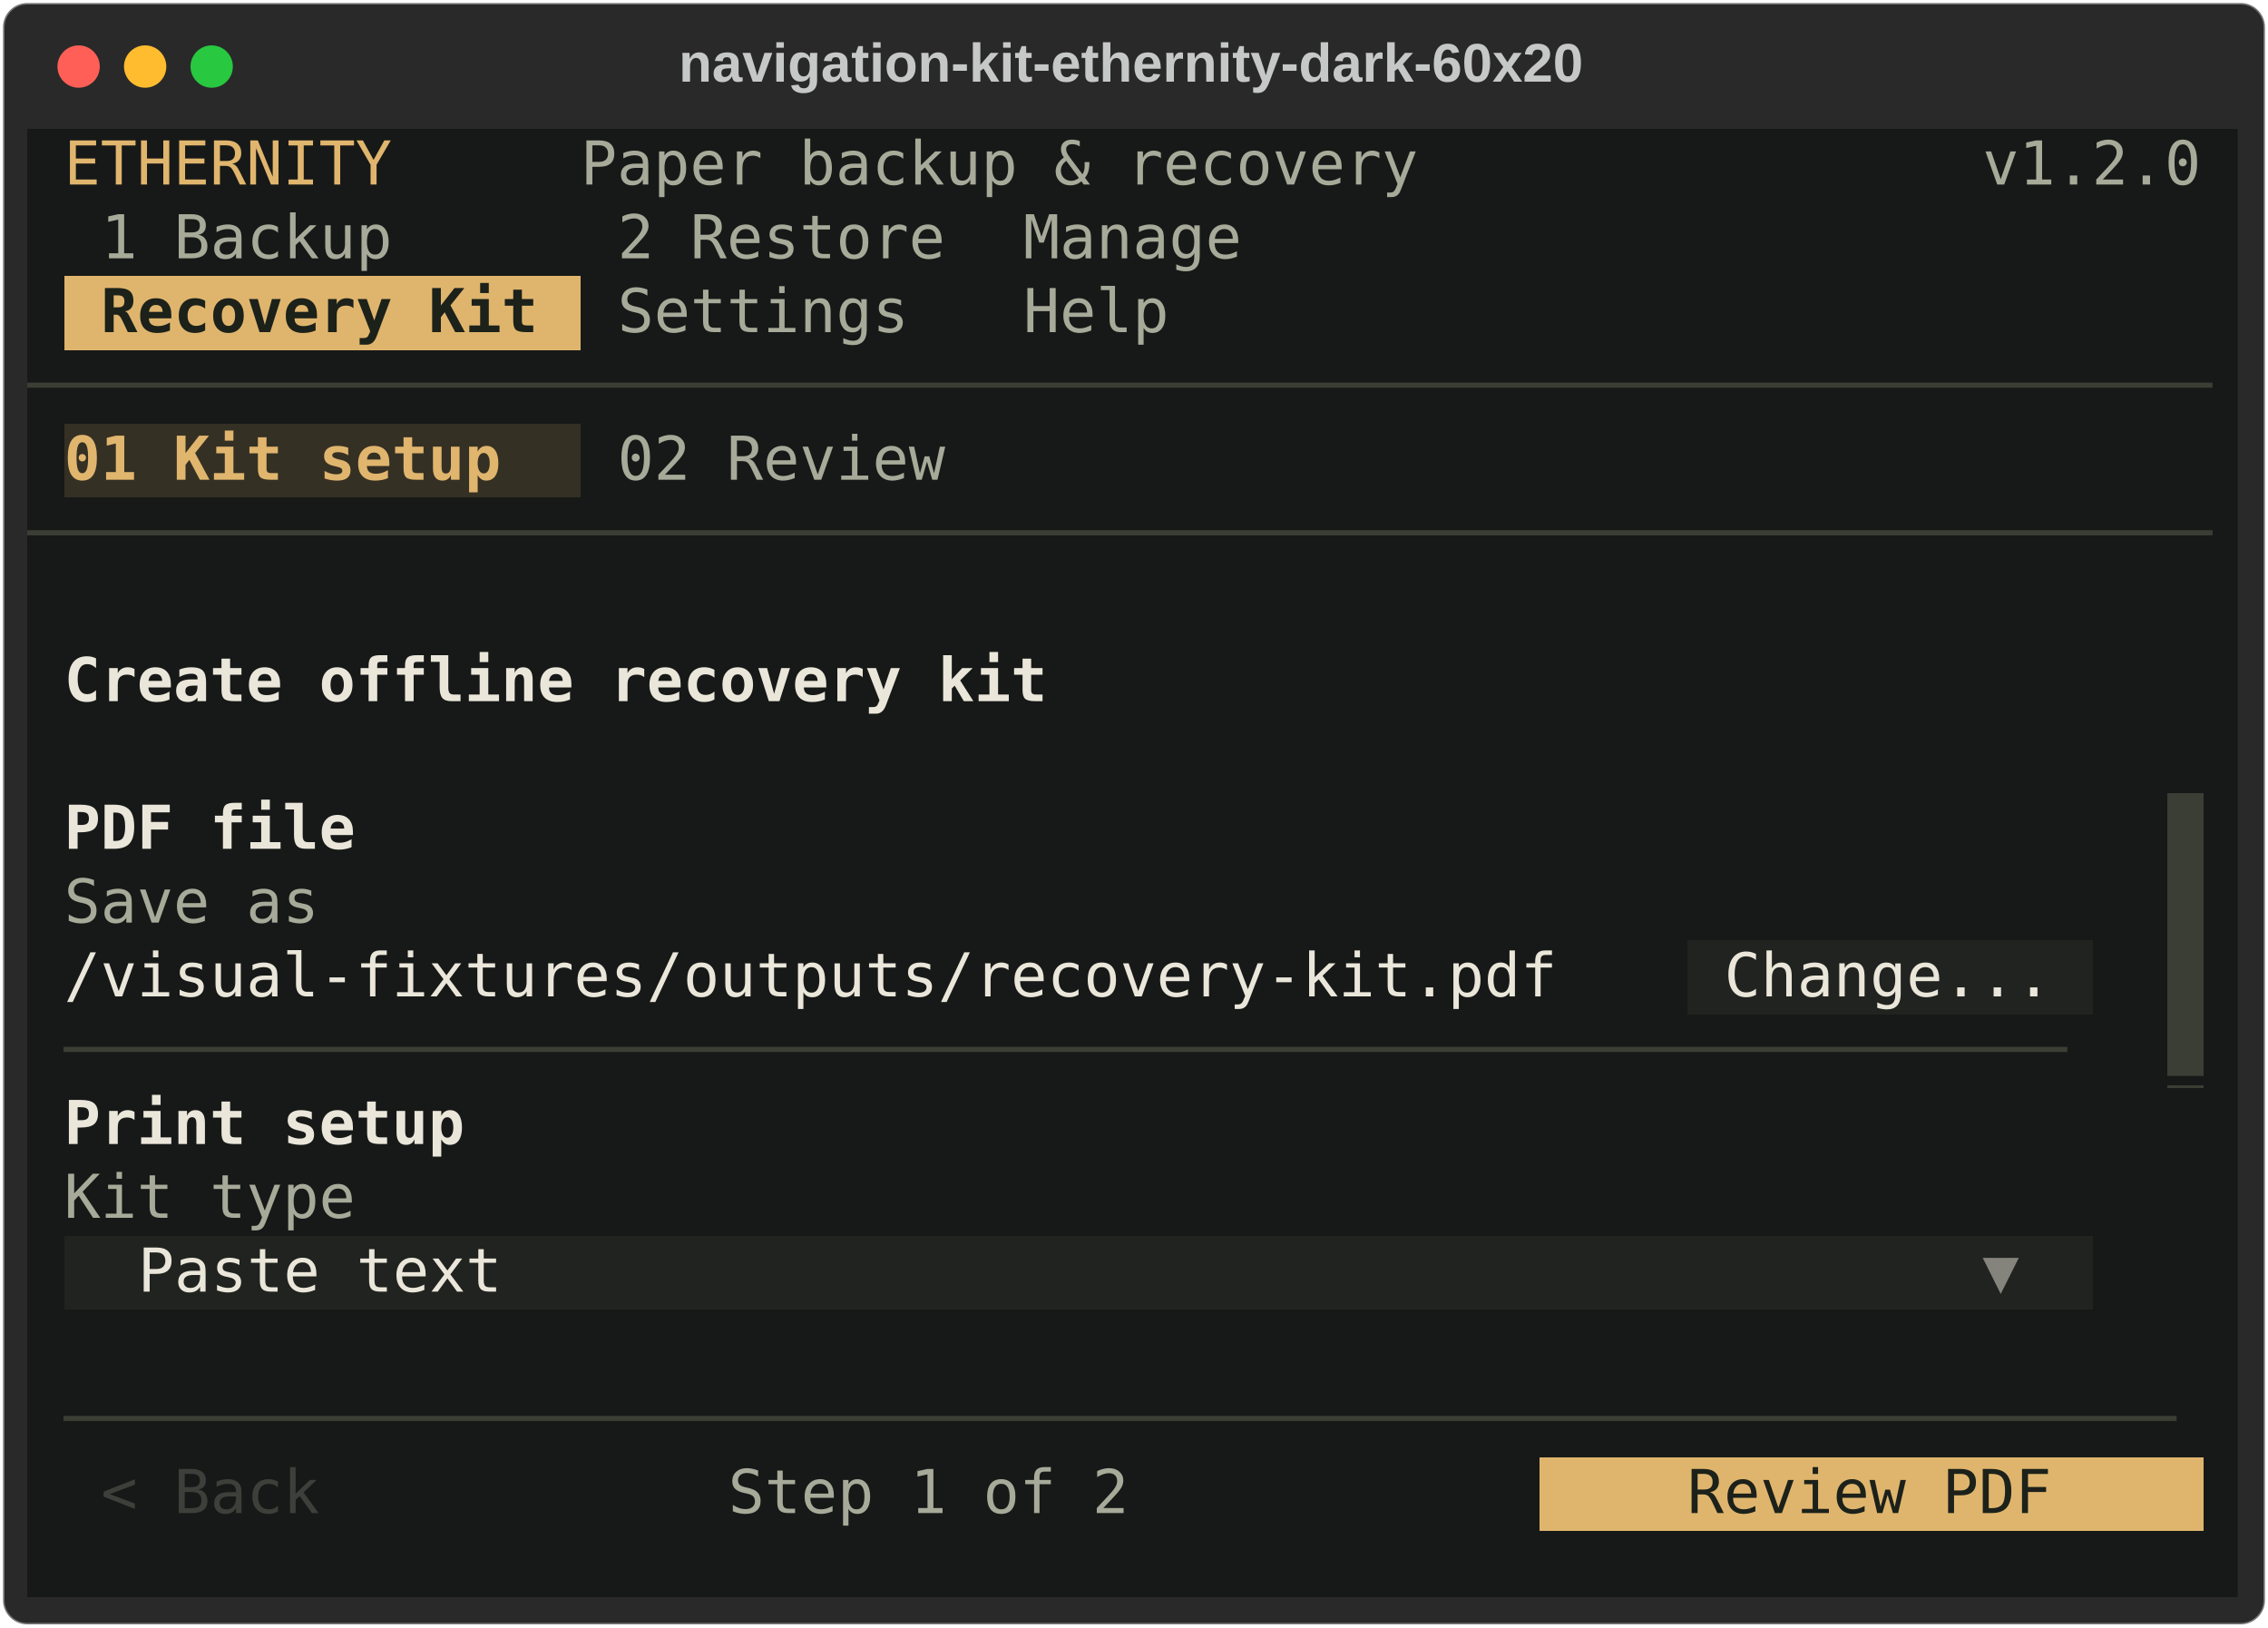
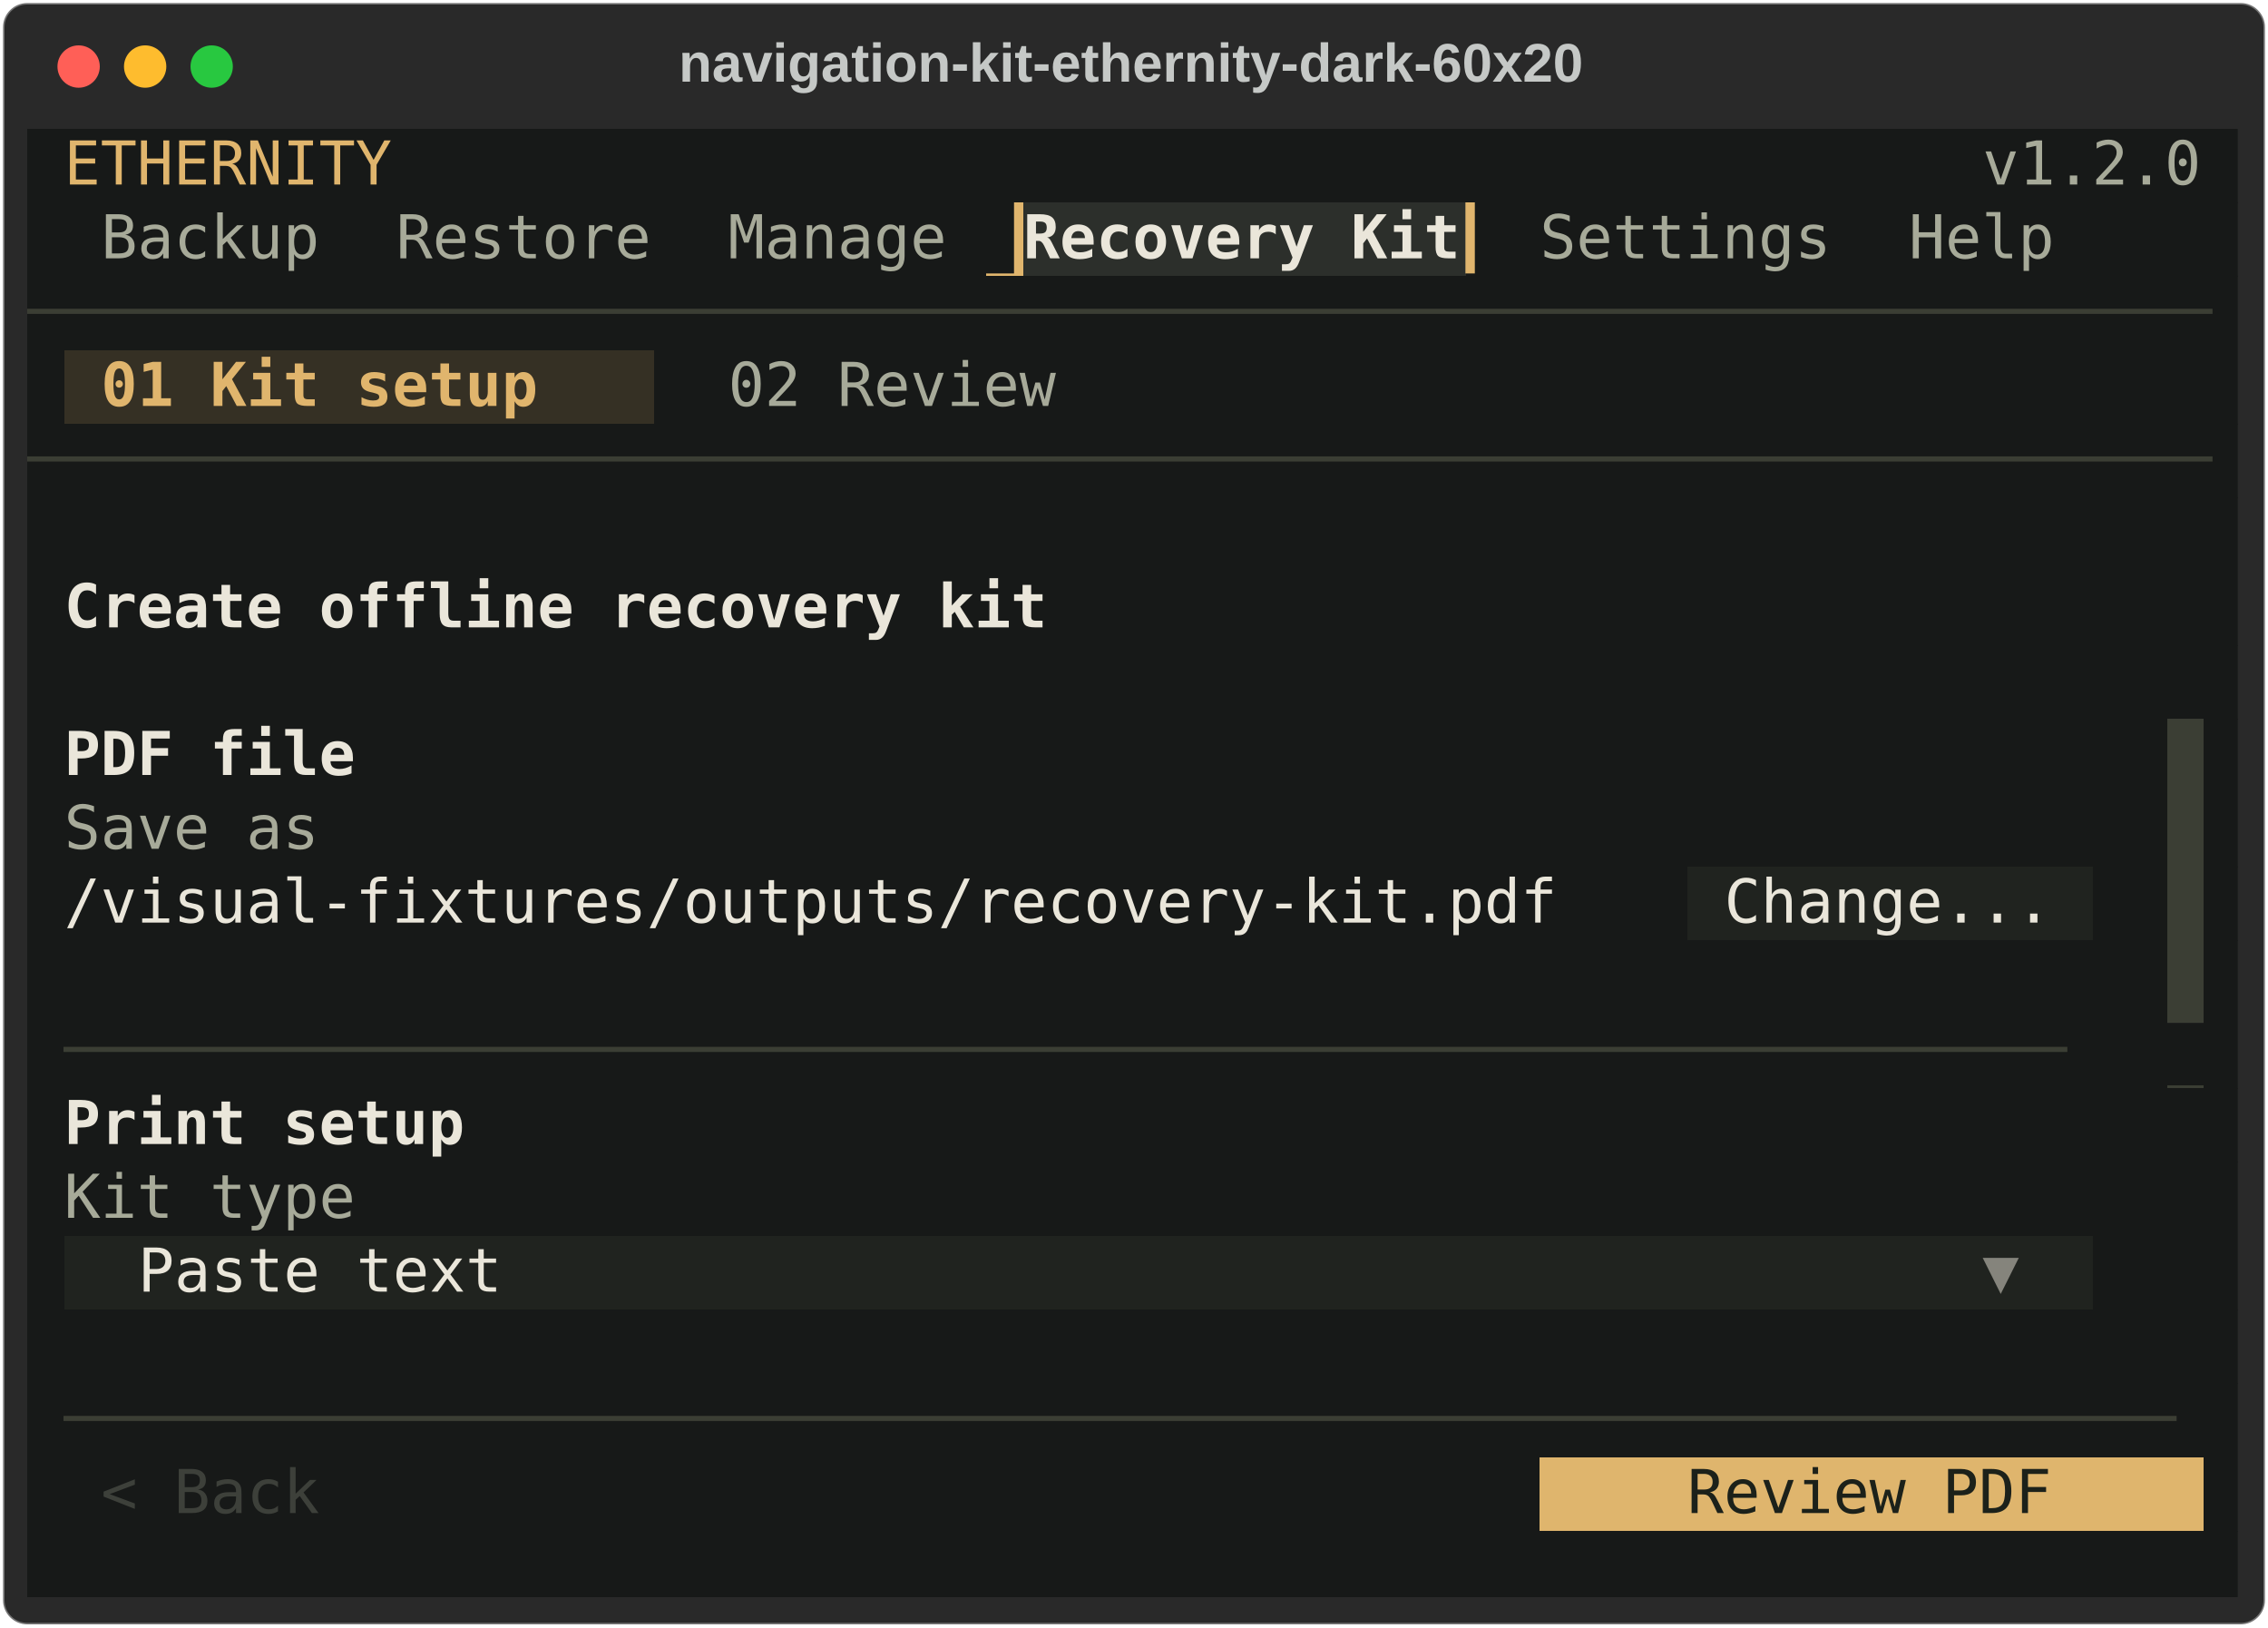
<svg xmlns="http://www.w3.org/2000/svg" class="rich-terminal" viewBox="0 0 750 538.0">
  <style>

    @font-face {
        font-family: "Fira Code";
        src: local("FiraCode-Regular"),
                url("https://cdnjs.cloudflare.com/ajax/libs/firacode/6.2.0/woff2/FiraCode-Regular.woff2") format("woff2"),
                url("https://cdnjs.cloudflare.com/ajax/libs/firacode/6.2.0/woff/FiraCode-Regular.woff") format("woff");
        font-style: normal;
        font-weight: 400;
    }
    @font-face {
        font-family: "Fira Code";
        src: local("FiraCode-Bold"),
                url("https://cdnjs.cloudflare.com/ajax/libs/firacode/6.2.0/woff2/FiraCode-Bold.woff2") format("woff2"),
                url("https://cdnjs.cloudflare.com/ajax/libs/firacode/6.2.0/woff/FiraCode-Bold.woff") format("woff");
        font-style: bold;
        font-weight: 700;
    }

    .terminal-matrix {
        font-family: Fira Code, monospace;
        font-size: 20px;
        line-height: 24.4px;
        font-variant-east-asian: full-width;
    }

    .terminal-title {
        font-size: 18px;
        font-weight: bold;
        font-family: arial;
    }

    .terminal-r1 { fill: #c5c8c6 }
.terminal-r2 { fill: #e0b56d }
.terminal-r3 { fill: #a7aa99 }
- .terminal-r4 { fill: #1c211a;font-weight: bold }
- .terminal-r5 { fill: #3b3e34 }
- .terminal-r6 { fill: #e0b56d;font-weight: bold }
- .terminal-r7 { fill: #eae6da;font-weight: bold }
- .terminal-r8 { fill: #171918 }
- .terminal-r9 { fill: #eae6da }
- .terminal-r10 { fill: #85847c }
- .terminal-r11 { fill: #3d403a }
- .terminal-r12 { fill: #1c211a }
+ .terminal-r4 { fill: #171918 }
+ .terminal-r5 { fill: #eae6da;font-weight: bold }
+ .terminal-r6 { fill: #3b3e34 }
+ .terminal-r7 { fill: #e0b56d;font-weight: bold }
+ .terminal-r8 { fill: #eae6da }
+ .terminal-r9 { fill: #85847c }
+ .terminal-r10 { fill: #3d403a }
+ .terminal-r11 { fill: #1c211a }
    </style>
  <defs>
    <clipPath id="terminal-clip-terminal">
      <rect x="0" y="0" width="731.0" height="487.0" />
    </clipPath>
    <clipPath id="terminal-line-0">
      <rect x="0" y="1.5" width="732" height="24.65" />
    </clipPath>
    <clipPath id="terminal-line-1">
      <rect x="0" y="25.9" width="732" height="24.65" />
    </clipPath>
    <clipPath id="terminal-line-2">
      <rect x="0" y="50.3" width="732" height="24.65" />
    </clipPath>
    <clipPath id="terminal-line-3">
      <rect x="0" y="74.7" width="732" height="24.65" />
    </clipPath>
    <clipPath id="terminal-line-4">
      <rect x="0" y="99.1" width="732" height="24.65" />
    </clipPath>
    <clipPath id="terminal-line-5">
      <rect x="0" y="123.5" width="732" height="24.65" />
    </clipPath>
    <clipPath id="terminal-line-6">
      <rect x="0" y="147.9" width="732" height="24.65" />
    </clipPath>
    <clipPath id="terminal-line-7">
      <rect x="0" y="172.3" width="732" height="24.65" />
    </clipPath>
    <clipPath id="terminal-line-8">
      <rect x="0" y="196.7" width="732" height="24.65" />
    </clipPath>
    <clipPath id="terminal-line-9">
      <rect x="0" y="221.1" width="732" height="24.65" />
    </clipPath>
    <clipPath id="terminal-line-10">
      <rect x="0" y="245.5" width="732" height="24.65" />
    </clipPath>
    <clipPath id="terminal-line-11">
      <rect x="0" y="269.9" width="732" height="24.65" />
    </clipPath>
    <clipPath id="terminal-line-12">
      <rect x="0" y="294.3" width="732" height="24.65" />
    </clipPath>
    <clipPath id="terminal-line-13">
      <rect x="0" y="318.7" width="732" height="24.65" />
    </clipPath>
    <clipPath id="terminal-line-14">
      <rect x="0" y="343.1" width="732" height="24.65" />
    </clipPath>
    <clipPath id="terminal-line-15">
      <rect x="0" y="367.5" width="732" height="24.65" />
    </clipPath>
    <clipPath id="terminal-line-16">
      <rect x="0" y="391.9" width="732" height="24.65" />
    </clipPath>
    <clipPath id="terminal-line-17">
      <rect x="0" y="416.3" width="732" height="24.65" />
    </clipPath>
    <clipPath id="terminal-line-18">
      <rect x="0" y="440.7" width="732" height="24.65" />
    </clipPath>
  </defs>
  <rect fill="#292929" stroke="rgba(255,255,255,0.35)" stroke-width="1" x="1" y="1" width="748" height="536" rx="8" />
  <text class="terminal-title" fill="#c5c8c6" text-anchor="middle" x="374" y="27">navigation-kit-ethernity-dark-60x20</text>
  <g transform="translate(26,22)">
    <circle cx="0" cy="0" r="7" fill="#ff5f57" />
    <circle cx="22" cy="0" r="7" fill="#febc2e" />
    <circle cx="44" cy="0" r="7" fill="#28c840" />
  </g>
  <g transform="translate(9, 41)" clip-path="url(#terminal-clip-terminal)">
    <rect fill="#171918" x="0" y="1.5" width="12.2" height="24.65" shape-rendering="crispEdges" />
    <rect fill="#171918" x="12.2" y="1.5" width="109.8" height="24.65" shape-rendering="crispEdges" />
-     <rect fill="#171918" x="122" y="1.5" width="61" height="24.65" shape-rendering="crispEdges" />
-     <rect fill="#171918" x="183" y="1.5" width="280.6" height="24.65" shape-rendering="crispEdges" />
-     <rect fill="#171918" x="463.6" y="1.5" width="183" height="24.65" shape-rendering="crispEdges" />
+     <rect fill="#171918" x="122" y="1.5" width="524.6" height="24.65" shape-rendering="crispEdges" />
    <rect fill="#171918" x="646.6" y="1.5" width="73.2" height="24.65" shape-rendering="crispEdges" />
    <rect fill="#171918" x="719.8" y="1.5" width="12.2" height="24.65" shape-rendering="crispEdges" />
    <rect fill="#171918" x="0" y="25.9" width="24.4" height="24.65" shape-rendering="crispEdges" />
-     <rect fill="#171918" x="24.4" y="25.9" width="97.6" height="24.65" shape-rendering="crispEdges" />
-     <rect fill="#171918" x="122" y="25.9" width="73.2" height="24.65" shape-rendering="crispEdges" />
-     <rect fill="#171918" x="195.2" y="25.9" width="109.8" height="24.65" shape-rendering="crispEdges" />
-     <rect fill="#171918" x="305" y="25.9" width="24.4" height="24.65" shape-rendering="crispEdges" />
-     <rect fill="#171918" x="329.4" y="25.9" width="73.2" height="24.65" shape-rendering="crispEdges" />
-     <rect fill="#171918" x="402.6" y="25.9" width="329.4" height="24.65" shape-rendering="crispEdges" />
-     <rect fill="#171918" x="0" y="50.3" width="12.2" height="24.65" shape-rendering="crispEdges" />
-     <rect fill="#dfb56d" x="12.2" y="50.3" width="12.2" height="24.65" shape-rendering="crispEdges" />
-     <rect fill="#dfb56d" x="24.4" y="50.3" width="146.4" height="24.65" shape-rendering="crispEdges" />
-     <rect fill="#dfb56d" x="170.8" y="50.3" width="12.2" height="24.65" shape-rendering="crispEdges" />
-     <rect fill="#171918" x="183" y="50.3" width="12.2" height="24.65" shape-rendering="crispEdges" />
-     <rect fill="#171918" x="195.2" y="50.3" width="97.6" height="24.65" shape-rendering="crispEdges" />
-     <rect fill="#171918" x="292.8" y="50.3" width="36.6" height="24.65" shape-rendering="crispEdges" />
-     <rect fill="#171918" x="329.4" y="50.3" width="48.8" height="24.65" shape-rendering="crispEdges" />
-     <rect fill="#171918" x="378.2" y="50.3" width="353.8" height="24.65" shape-rendering="crispEdges" />
-     <rect fill="#171918" x="0" y="74.7" width="732" height="24.65" shape-rendering="crispEdges" />
-     <rect fill="#171918" x="0" y="99.1" width="12.2" height="24.65" shape-rendering="crispEdges" />
-     <rect fill="#353024" x="12.2" y="99.1" width="146.4" height="24.65" shape-rendering="crispEdges" />
-     <rect fill="#353024" x="158.6" y="99.1" width="24.4" height="24.65" shape-rendering="crispEdges" />
-     <rect fill="#171918" x="183" y="99.1" width="12.2" height="24.65" shape-rendering="crispEdges" />
-     <rect fill="#171918" x="195.2" y="99.1" width="109.8" height="24.65" shape-rendering="crispEdges" />
-     <rect fill="#171918" x="305" y="99.1" width="24.4" height="24.65" shape-rendering="crispEdges" />
-     <rect fill="#171918" x="329.4" y="99.1" width="402.6" height="24.65" shape-rendering="crispEdges" />
+     <rect fill="#171918" x="24.4" y="25.9" width="73.2" height="24.65" shape-rendering="crispEdges" />
+     <rect fill="#171918" x="97.6" y="25.9" width="24.4" height="24.65" shape-rendering="crispEdges" />
+     <rect fill="#171918" x="122" y="25.9" width="85.4" height="24.65" shape-rendering="crispEdges" />
+     <rect fill="#171918" x="207.4" y="25.9" width="24.4" height="24.65" shape-rendering="crispEdges" />
+     <rect fill="#171918" x="231.8" y="25.9" width="73.2" height="24.65" shape-rendering="crispEdges" />
+     <rect fill="#171918" x="305" y="25.9" width="12.2" height="24.65" shape-rendering="crispEdges" />
+     <rect fill="#e0b56d" x="317.2" y="25.9" width="12.2" height="24.65" shape-rendering="crispEdges" />
+     <rect fill="#2c2f2b" x="329.4" y="25.9" width="146.4" height="24.65" shape-rendering="crispEdges" />
+     <rect fill="#171918" x="475.8" y="25.9" width="12.2" height="24.65" shape-rendering="crispEdges" />
+     <rect fill="#171918" x="488" y="25.9" width="12.2" height="24.65" shape-rendering="crispEdges" />
+     <rect fill="#171918" x="500.2" y="25.9" width="97.6" height="24.65" shape-rendering="crispEdges" />
+     <rect fill="#171918" x="597.8" y="25.9" width="24.4" height="24.65" shape-rendering="crispEdges" />
+     <rect fill="#171918" x="622.2" y="25.9" width="48.8" height="24.65" shape-rendering="crispEdges" />
+     <rect fill="#171918" x="671" y="25.9" width="61" height="24.65" shape-rendering="crispEdges" />
+     <rect fill="#171918" x="0" y="50.3" width="732" height="24.65" shape-rendering="crispEdges" />
+     <rect fill="#171918" x="0" y="74.7" width="12.2" height="24.65" shape-rendering="crispEdges" />
+     <rect fill="#353024" x="12.2" y="74.7" width="12.2" height="24.65" shape-rendering="crispEdges" />
+     <rect fill="#353024" x="24.4" y="74.7" width="146.4" height="24.65" shape-rendering="crispEdges" />
+     <rect fill="#353024" x="170.8" y="74.7" width="24.4" height="24.65" shape-rendering="crispEdges" />
+     <rect fill="#353024" x="195.2" y="74.7" width="12.2" height="24.65" shape-rendering="crispEdges" />
+     <rect fill="#171918" x="207.4" y="74.7" width="24.4" height="24.65" shape-rendering="crispEdges" />
+     <rect fill="#171918" x="231.8" y="74.7" width="109.8" height="24.65" shape-rendering="crispEdges" />
+     <rect fill="#171918" x="341.6" y="74.7" width="24.4" height="24.65" shape-rendering="crispEdges" />
+     <rect fill="#171918" x="366" y="74.7" width="366" height="24.65" shape-rendering="crispEdges" />
+     <rect fill="#171918" x="0" y="99.1" width="732" height="24.65" shape-rendering="crispEdges" />
    <rect fill="#171918" x="0" y="123.5" width="732" height="24.65" shape-rendering="crispEdges" />
-     <rect fill="#171918" x="0" y="147.9" width="732" height="24.65" shape-rendering="crispEdges" />
-     <rect fill="#171918" x="0" y="172.3" width="12.2" height="24.65" shape-rendering="crispEdges" />
-     <rect fill="#171918" x="12.2" y="172.3" width="329.4" height="24.65" shape-rendering="crispEdges" />
-     <rect fill="#171918" x="341.6" y="172.3" width="390.4" height="24.65" shape-rendering="crispEdges" />
-     <rect fill="#171918" x="0" y="196.7" width="732" height="24.65" shape-rendering="crispEdges" />
+     <rect fill="#171918" x="0" y="147.9" width="12.2" height="24.65" shape-rendering="crispEdges" />
+     <rect fill="#171918" x="12.2" y="147.9" width="329.4" height="24.65" shape-rendering="crispEdges" />
+     <rect fill="#171918" x="341.6" y="147.9" width="390.4" height="24.65" shape-rendering="crispEdges" />
+     <rect fill="#171918" x="0" y="172.3" width="732" height="24.65" shape-rendering="crispEdges" />
+     <rect fill="#171918" x="0" y="196.7" width="12.2" height="24.65" shape-rendering="crispEdges" />
+     <rect fill="#171918" x="12.2" y="196.7" width="97.6" height="24.65" shape-rendering="crispEdges" />
+     <rect fill="#171918" x="109.8" y="196.7" width="597.8" height="24.65" shape-rendering="crispEdges" />
+     <rect fill="#3b3e34" x="707.6" y="196.7" width="12.2" height="24.65" shape-rendering="crispEdges" />
+     <rect fill="#171918" x="719.8" y="196.7" width="12.2" height="24.65" shape-rendering="crispEdges" />
    <rect fill="#171918" x="0" y="221.1" width="12.2" height="24.65" shape-rendering="crispEdges" />
-     <rect fill="#171918" x="12.2" y="221.1" width="97.6" height="24.65" shape-rendering="crispEdges" />
-     <rect fill="#171918" x="109.8" y="221.1" width="597.8" height="24.65" shape-rendering="crispEdges" />
+     <rect fill="#171918" x="12.2" y="221.1" width="85.4" height="24.65" shape-rendering="crispEdges" />
+     <rect fill="#171918" x="97.6" y="221.1" width="585.6" height="24.65" shape-rendering="crispEdges" />
+     <rect fill="#171918" x="683.2" y="221.1" width="24.4" height="24.65" shape-rendering="crispEdges" />
    <rect fill="#3b3e34" x="707.6" y="221.1" width="12.2" height="24.65" shape-rendering="crispEdges" />
    <rect fill="#171918" x="719.8" y="221.1" width="12.2" height="24.65" shape-rendering="crispEdges" />
    <rect fill="#171918" x="0" y="245.5" width="12.2" height="24.65" shape-rendering="crispEdges" />
-     <rect fill="#171918" x="12.2" y="245.5" width="85.4" height="24.65" shape-rendering="crispEdges" />
-     <rect fill="#171918" x="97.6" y="245.5" width="585.6" height="24.65" shape-rendering="crispEdges" />
+     <rect fill="#171918" x="12.2" y="245.5" width="500.2" height="24.65" shape-rendering="crispEdges" />
+     <rect fill="#171918" x="512.4" y="245.5" width="24.4" height="24.65" shape-rendering="crispEdges" />
+     <rect fill="#171918" x="536.8" y="245.5" width="12.2" height="24.65" shape-rendering="crispEdges" />
+     <rect fill="#20231f" x="549" y="245.5" width="12.2" height="24.65" shape-rendering="crispEdges" />
+     <rect fill="#20231f" x="561.2" y="245.5" width="109.8" height="24.65" shape-rendering="crispEdges" />
+     <rect fill="#20231f" x="671" y="245.5" width="12.2" height="24.65" shape-rendering="crispEdges" />
    <rect fill="#171918" x="683.2" y="245.5" width="24.4" height="24.65" shape-rendering="crispEdges" />
    <rect fill="#3b3e34" x="707.6" y="245.5" width="12.2" height="24.65" shape-rendering="crispEdges" />
    <rect fill="#171918" x="719.8" y="245.5" width="12.2" height="24.65" shape-rendering="crispEdges" />
-     <rect fill="#171918" x="0" y="269.9" width="12.2" height="24.65" shape-rendering="crispEdges" />
-     <rect fill="#171918" x="12.2" y="269.9" width="500.2" height="24.65" shape-rendering="crispEdges" />
-     <rect fill="#171918" x="512.4" y="269.9" width="24.4" height="24.65" shape-rendering="crispEdges" />
-     <rect fill="#171918" x="536.8" y="269.9" width="12.2" height="24.65" shape-rendering="crispEdges" />
-     <rect fill="#20231f" x="549" y="269.9" width="12.2" height="24.65" shape-rendering="crispEdges" />
-     <rect fill="#20231f" x="561.2" y="269.9" width="109.8" height="24.65" shape-rendering="crispEdges" />
-     <rect fill="#20231f" x="671" y="269.9" width="12.2" height="24.65" shape-rendering="crispEdges" />
-     <rect fill="#171918" x="683.2" y="269.9" width="24.4" height="24.65" shape-rendering="crispEdges" />
+     <rect fill="#171918" x="0" y="269.9" width="707.6" height="24.65" shape-rendering="crispEdges" />
    <rect fill="#3b3e34" x="707.6" y="269.9" width="12.2" height="24.65" shape-rendering="crispEdges" />
    <rect fill="#171918" x="719.8" y="269.9" width="12.2" height="24.65" shape-rendering="crispEdges" />
    <rect fill="#171918" x="0" y="294.3" width="12.2" height="24.65" shape-rendering="crispEdges" />
    <rect fill="#171918" x="12.2" y="294.3" width="671" height="24.65" shape-rendering="crispEdges" />
    <rect fill="#171918" x="683.2" y="294.3" width="24.4" height="24.65" shape-rendering="crispEdges" />
    <rect fill="#3b3e34" x="707.6" y="294.3" width="12.2" height="24.65" shape-rendering="crispEdges" />
    <rect fill="#171918" x="719.8" y="294.3" width="12.2" height="24.65" shape-rendering="crispEdges" />
    <rect fill="#171918" x="0" y="318.7" width="12.2" height="24.65" shape-rendering="crispEdges" />
    <rect fill="#171918" x="12.2" y="318.7" width="134.2" height="24.65" shape-rendering="crispEdges" />
    <rect fill="#171918" x="146.4" y="318.7" width="561.2" height="24.65" shape-rendering="crispEdges" />
    <rect fill="#171918" x="707.6" y="318.7" width="12.2" height="24.65" shape-rendering="crispEdges" />
    <rect fill="#171918" x="719.8" y="318.7" width="12.2" height="24.65" shape-rendering="crispEdges" />
    <rect fill="#171918" x="0" y="343.1" width="12.2" height="24.65" shape-rendering="crispEdges" />
    <rect fill="#171918" x="12.2" y="343.1" width="97.6" height="24.65" shape-rendering="crispEdges" />
    <rect fill="#171918" x="109.8" y="343.1" width="573.4" height="24.65" shape-rendering="crispEdges" />
    <rect fill="#171918" x="683.2" y="343.1" width="24.4" height="24.65" shape-rendering="crispEdges" />
    <rect fill="#171918" x="707.6" y="343.1" width="12.2" height="24.65" shape-rendering="crispEdges" />
    <rect fill="#171918" x="719.8" y="343.1" width="12.2" height="24.65" shape-rendering="crispEdges" />
    <rect fill="#171918" x="0" y="367.5" width="12.2" height="24.65" shape-rendering="crispEdges" />
    <rect fill="#20231f" x="12.2" y="367.5" width="24.4" height="24.65" shape-rendering="crispEdges" />
    <rect fill="#20231f" x="36.6" y="367.5" width="122" height="24.65" shape-rendering="crispEdges" />
    <rect fill="#20231f" x="158.6" y="367.5" width="488" height="24.65" shape-rendering="crispEdges" />
    <rect fill="#20231f" x="646.6" y="367.5" width="12.2" height="24.65" shape-rendering="crispEdges" />
    <rect fill="#20231f" x="658.8" y="367.5" width="24.4" height="24.65" shape-rendering="crispEdges" />
    <rect fill="#171918" x="683.2" y="367.5" width="24.4" height="24.65" shape-rendering="crispEdges" />
    <rect fill="#171918" x="707.6" y="367.5" width="12.2" height="24.65" shape-rendering="crispEdges" />
    <rect fill="#171918" x="719.8" y="367.5" width="12.2" height="24.65" shape-rendering="crispEdges" />
    <rect fill="#171918" x="0" y="391.9" width="707.6" height="24.65" shape-rendering="crispEdges" />
    <rect fill="#171918" x="707.6" y="391.9" width="12.2" height="24.65" shape-rendering="crispEdges" />
    <rect fill="#171918" x="719.8" y="391.9" width="12.2" height="24.65" shape-rendering="crispEdges" />
    <rect fill="#171918" x="0" y="416.3" width="12.2" height="24.65" shape-rendering="crispEdges" />
    <rect fill="#171918" x="12.2" y="416.3" width="707.6" height="24.65" shape-rendering="crispEdges" />
    <rect fill="#171918" x="719.8" y="416.3" width="12.2" height="24.65" shape-rendering="crispEdges" />
    <rect fill="#171918" x="0" y="440.7" width="24.4" height="24.65" shape-rendering="crispEdges" />
    <rect fill="#171918" x="24.4" y="440.7" width="73.2" height="24.65" shape-rendering="crispEdges" />
    <rect fill="#171918" x="97.6" y="440.7" width="12.2" height="24.65" shape-rendering="crispEdges" />
    <rect fill="#171918" x="109.8" y="440.7" width="0" height="24.65" shape-rendering="crispEdges" />
-     <rect fill="#171918" x="109.8" y="440.7" width="122" height="24.65" shape-rendering="crispEdges" />
-     <rect fill="#171918" x="231.8" y="440.7" width="134.2" height="24.65" shape-rendering="crispEdges" />
-     <rect fill="#171918" x="366" y="440.7" width="0" height="24.65" shape-rendering="crispEdges" />
-     <rect fill="#171918" x="366" y="440.7" width="134.2" height="24.65" shape-rendering="crispEdges" />
+     <rect fill="#171918" x="109.8" y="440.7" width="390.4" height="24.65" shape-rendering="crispEdges" />
    <rect fill="#dfb56d" x="500.2" y="440.7" width="48.8" height="24.65" shape-rendering="crispEdges" />
    <rect fill="#dfb56d" x="549" y="440.7" width="122" height="24.65" shape-rendering="crispEdges" />
    <rect fill="#dfb56d" x="671" y="440.7" width="48.8" height="24.65" shape-rendering="crispEdges" />
    <rect fill="#171918" x="719.8" y="440.7" width="12.2" height="24.65" shape-rendering="crispEdges" />
    <rect fill="#171918" x="0" y="465.1" width="732" height="24.65" shape-rendering="crispEdges" />
    <g class="terminal-matrix">
      <text class="terminal-r2" x="12.2" y="20" textLength="109.8" clip-path="url(#terminal-line-0)">ETHERNITY</text>
-       <text class="terminal-r3" x="183" y="20" textLength="280.6" clip-path="url(#terminal-line-0)">Paper backup &amp; recovery</text>
      <text class="terminal-r3" x="646.6" y="20" textLength="73.2" clip-path="url(#terminal-line-0)">v1.2.0</text>
      <text class="terminal-r1" x="732" y="20" textLength="12.2" clip-path="url(#terminal-line-0)">
</text>
-       <text class="terminal-r3" x="24.4" y="44.4" textLength="97.6" clip-path="url(#terminal-line-1)">1 Backup</text>
-       <text class="terminal-r3" x="195.2" y="44.4" textLength="109.8" clip-path="url(#terminal-line-1)">2 Restore</text>
-       <text class="terminal-r3" x="329.4" y="44.4" textLength="73.2" clip-path="url(#terminal-line-1)">Manage</text>
+       <text class="terminal-r3" x="24.4" y="44.4" textLength="73.2" clip-path="url(#terminal-line-1)">Backup</text>
+       <text class="terminal-r3" x="122" y="44.4" textLength="85.4" clip-path="url(#terminal-line-1)">Restore</text>
+       <text class="terminal-r3" x="231.8" y="44.4" textLength="73.2" clip-path="url(#terminal-line-1)">Manage</text>
+       <text class="terminal-r4" x="317.2" y="44.4" textLength="12.2" clip-path="url(#terminal-line-1)">▊</text>
+       <text class="terminal-r5" x="329.4" y="44.4" textLength="146.4" clip-path="url(#terminal-line-1)">Recovery Kit</text>
+       <text class="terminal-r2" x="475.8" y="44.4" textLength="12.2" clip-path="url(#terminal-line-1)">▎</text>
+       <text class="terminal-r3" x="500.2" y="44.4" textLength="97.6" clip-path="url(#terminal-line-1)">Settings</text>
+       <text class="terminal-r3" x="622.2" y="44.4" textLength="48.8" clip-path="url(#terminal-line-1)">Help</text>
      <text class="terminal-r1" x="732" y="44.4" textLength="12.2" clip-path="url(#terminal-line-1)">
</text>
-       <text class="terminal-r4" x="24.4" y="68.8" textLength="146.4" clip-path="url(#terminal-line-2)">Recovery Kit</text>
-       <text class="terminal-r3" x="195.2" y="68.8" textLength="97.6" clip-path="url(#terminal-line-2)">Settings</text>
-       <text class="terminal-r3" x="329.4" y="68.8" textLength="48.8" clip-path="url(#terminal-line-2)">Help</text>
+       <text class="terminal-r6" x="0" y="68.8" textLength="732" clip-path="url(#terminal-line-2)">────────────────────────────────────────────────────────────</text>
      <text class="terminal-r1" x="732" y="68.8" textLength="12.2" clip-path="url(#terminal-line-2)">
</text>
-       <text class="terminal-r5" x="0" y="93.2" textLength="732" clip-path="url(#terminal-line-3)">────────────────────────────────────────────────────────────</text>
+       <text class="terminal-r7" x="24.4" y="93.2" textLength="146.4" clip-path="url(#terminal-line-3)">01 Kit setup</text>
+       <text class="terminal-r3" x="231.8" y="93.2" textLength="109.8" clip-path="url(#terminal-line-3)">02 Review</text>
      <text class="terminal-r1" x="732" y="93.2" textLength="12.2" clip-path="url(#terminal-line-3)">
</text>
-       <text class="terminal-r6" x="12.2" y="117.6" textLength="146.4" clip-path="url(#terminal-line-4)">01 Kit setup</text>
-       <text class="terminal-r3" x="195.2" y="117.6" textLength="109.8" clip-path="url(#terminal-line-4)">02 Review</text>
+       <text class="terminal-r6" x="0" y="117.6" textLength="732" clip-path="url(#terminal-line-4)">────────────────────────────────────────────────────────────</text>
      <text class="terminal-r1" x="732" y="117.6" textLength="12.2" clip-path="url(#terminal-line-4)">
</text>
-       <text class="terminal-r5" x="0" y="142" textLength="732" clip-path="url(#terminal-line-5)">────────────────────────────────────────────────────────────</text>
      <text class="terminal-r1" x="732" y="142" textLength="12.2" clip-path="url(#terminal-line-5)">
</text>
+       <text class="terminal-r5" x="12.2" y="166.4" textLength="329.4" clip-path="url(#terminal-line-6)">Create offline recovery kit</text>
      <text class="terminal-r1" x="732" y="166.4" textLength="12.2" clip-path="url(#terminal-line-6)">
</text>
-       <text class="terminal-r7" x="12.2" y="190.8" textLength="329.4" clip-path="url(#terminal-line-7)">Create offline recovery kit</text>
      <text class="terminal-r1" x="732" y="190.8" textLength="12.2" clip-path="url(#terminal-line-7)">
</text>
+       <text class="terminal-r5" x="12.2" y="215.2" textLength="97.6" clip-path="url(#terminal-line-8)">PDF file</text>
      <text class="terminal-r1" x="732" y="215.2" textLength="12.2" clip-path="url(#terminal-line-8)">
</text>
-       <text class="terminal-r7" x="12.2" y="239.6" textLength="97.6" clip-path="url(#terminal-line-9)">PDF file</text>
+       <text class="terminal-r3" x="12.2" y="239.6" textLength="85.4" clip-path="url(#terminal-line-9)">Save as</text>
      <text class="terminal-r1" x="732" y="239.6" textLength="12.2" clip-path="url(#terminal-line-9)">
</text>
-       <text class="terminal-r3" x="12.2" y="264" textLength="85.4" clip-path="url(#terminal-line-10)">Save as</text>
+       <text class="terminal-r8" x="12.2" y="264" textLength="500.2" clip-path="url(#terminal-line-10)">/visual-fixtures/outputs/recovery-kit.pdf</text>
+       <text class="terminal-r8" x="561.2" y="264" textLength="109.8" clip-path="url(#terminal-line-10)">Change...</text>
      <text class="terminal-r1" x="732" y="264" textLength="12.2" clip-path="url(#terminal-line-10)">
</text>
-       <text class="terminal-r9" x="12.2" y="288.4" textLength="500.2" clip-path="url(#terminal-line-11)">/visual-fixtures/outputs/recovery-kit.pdf</text>
-       <text class="terminal-r9" x="561.2" y="288.4" textLength="109.8" clip-path="url(#terminal-line-11)">Change...</text>
      <text class="terminal-r1" x="732" y="288.4" textLength="12.2" clip-path="url(#terminal-line-11)">
</text>
-       <text class="terminal-r5" x="12.2" y="312.8" textLength="671" clip-path="url(#terminal-line-12)">───────────────────────────────────────────────────────</text>
-       <text class="terminal-r8" x="707.6" y="312.8" textLength="12.2" clip-path="url(#terminal-line-12)">▁</text>
+       <text class="terminal-r6" x="12.2" y="312.8" textLength="671" clip-path="url(#terminal-line-12)">───────────────────────────────────────────────────────</text>
+       <text class="terminal-r4" x="707.6" y="312.8" textLength="12.2" clip-path="url(#terminal-line-12)">▇</text>
      <text class="terminal-r1" x="732" y="312.8" textLength="12.2" clip-path="url(#terminal-line-12)">
</text>
-       <text class="terminal-r7" x="12.2" y="337.2" textLength="134.2" clip-path="url(#terminal-line-13)">Print setup</text>
+       <text class="terminal-r5" x="12.2" y="337.2" textLength="134.2" clip-path="url(#terminal-line-13)">Print setup</text>
      <text class="terminal-r1" x="732" y="337.2" textLength="12.2" clip-path="url(#terminal-line-13)">
</text>
      <text class="terminal-r3" x="12.2" y="361.6" textLength="97.6" clip-path="url(#terminal-line-14)">Kit type</text>
      <text class="terminal-r1" x="732" y="361.6" textLength="12.2" clip-path="url(#terminal-line-14)">
</text>
-       <text class="terminal-r9" x="36.6" y="386" textLength="122" clip-path="url(#terminal-line-15)">Paste text</text>
-       <text class="terminal-r10" x="646.6" y="386" textLength="12.2" clip-path="url(#terminal-line-15)">▼</text>
+       <text class="terminal-r8" x="36.6" y="386" textLength="122" clip-path="url(#terminal-line-15)">Paste text</text>
+       <text class="terminal-r9" x="646.6" y="386" textLength="12.2" clip-path="url(#terminal-line-15)">▼</text>
      <text class="terminal-r1" x="732" y="386" textLength="12.2" clip-path="url(#terminal-line-15)">
</text>
      <text class="terminal-r1" x="732" y="410.4" textLength="12.2" clip-path="url(#terminal-line-16)">
</text>
-       <text class="terminal-r5" x="12.2" y="434.8" textLength="707.6" clip-path="url(#terminal-line-17)">──────────────────────────────────────────────────────────</text>
+       <text class="terminal-r6" x="12.2" y="434.8" textLength="707.6" clip-path="url(#terminal-line-17)">──────────────────────────────────────────────────────────</text>
      <text class="terminal-r1" x="732" y="434.8" textLength="12.2" clip-path="url(#terminal-line-17)">
</text>
-       <text class="terminal-r11" x="24.4" y="459.2" textLength="73.2" clip-path="url(#terminal-line-18)">&lt; Back</text>
-       <text class="terminal-r3" x="231.8" y="459.2" textLength="134.2" clip-path="url(#terminal-line-18)">Step 1 of 2</text>
-       <text class="terminal-r12" x="549" y="459.2" textLength="122" clip-path="url(#terminal-line-18)">Review PDF</text>
+       <text class="terminal-r10" x="24.4" y="459.2" textLength="73.2" clip-path="url(#terminal-line-18)">&lt; Back</text>
+       <text class="terminal-r11" x="549" y="459.2" textLength="122" clip-path="url(#terminal-line-18)">Review PDF</text>
      <text class="terminal-r1" x="732" y="459.2" textLength="12.2" clip-path="url(#terminal-line-18)">
</text>
    </g>
  </g>
</svg>
